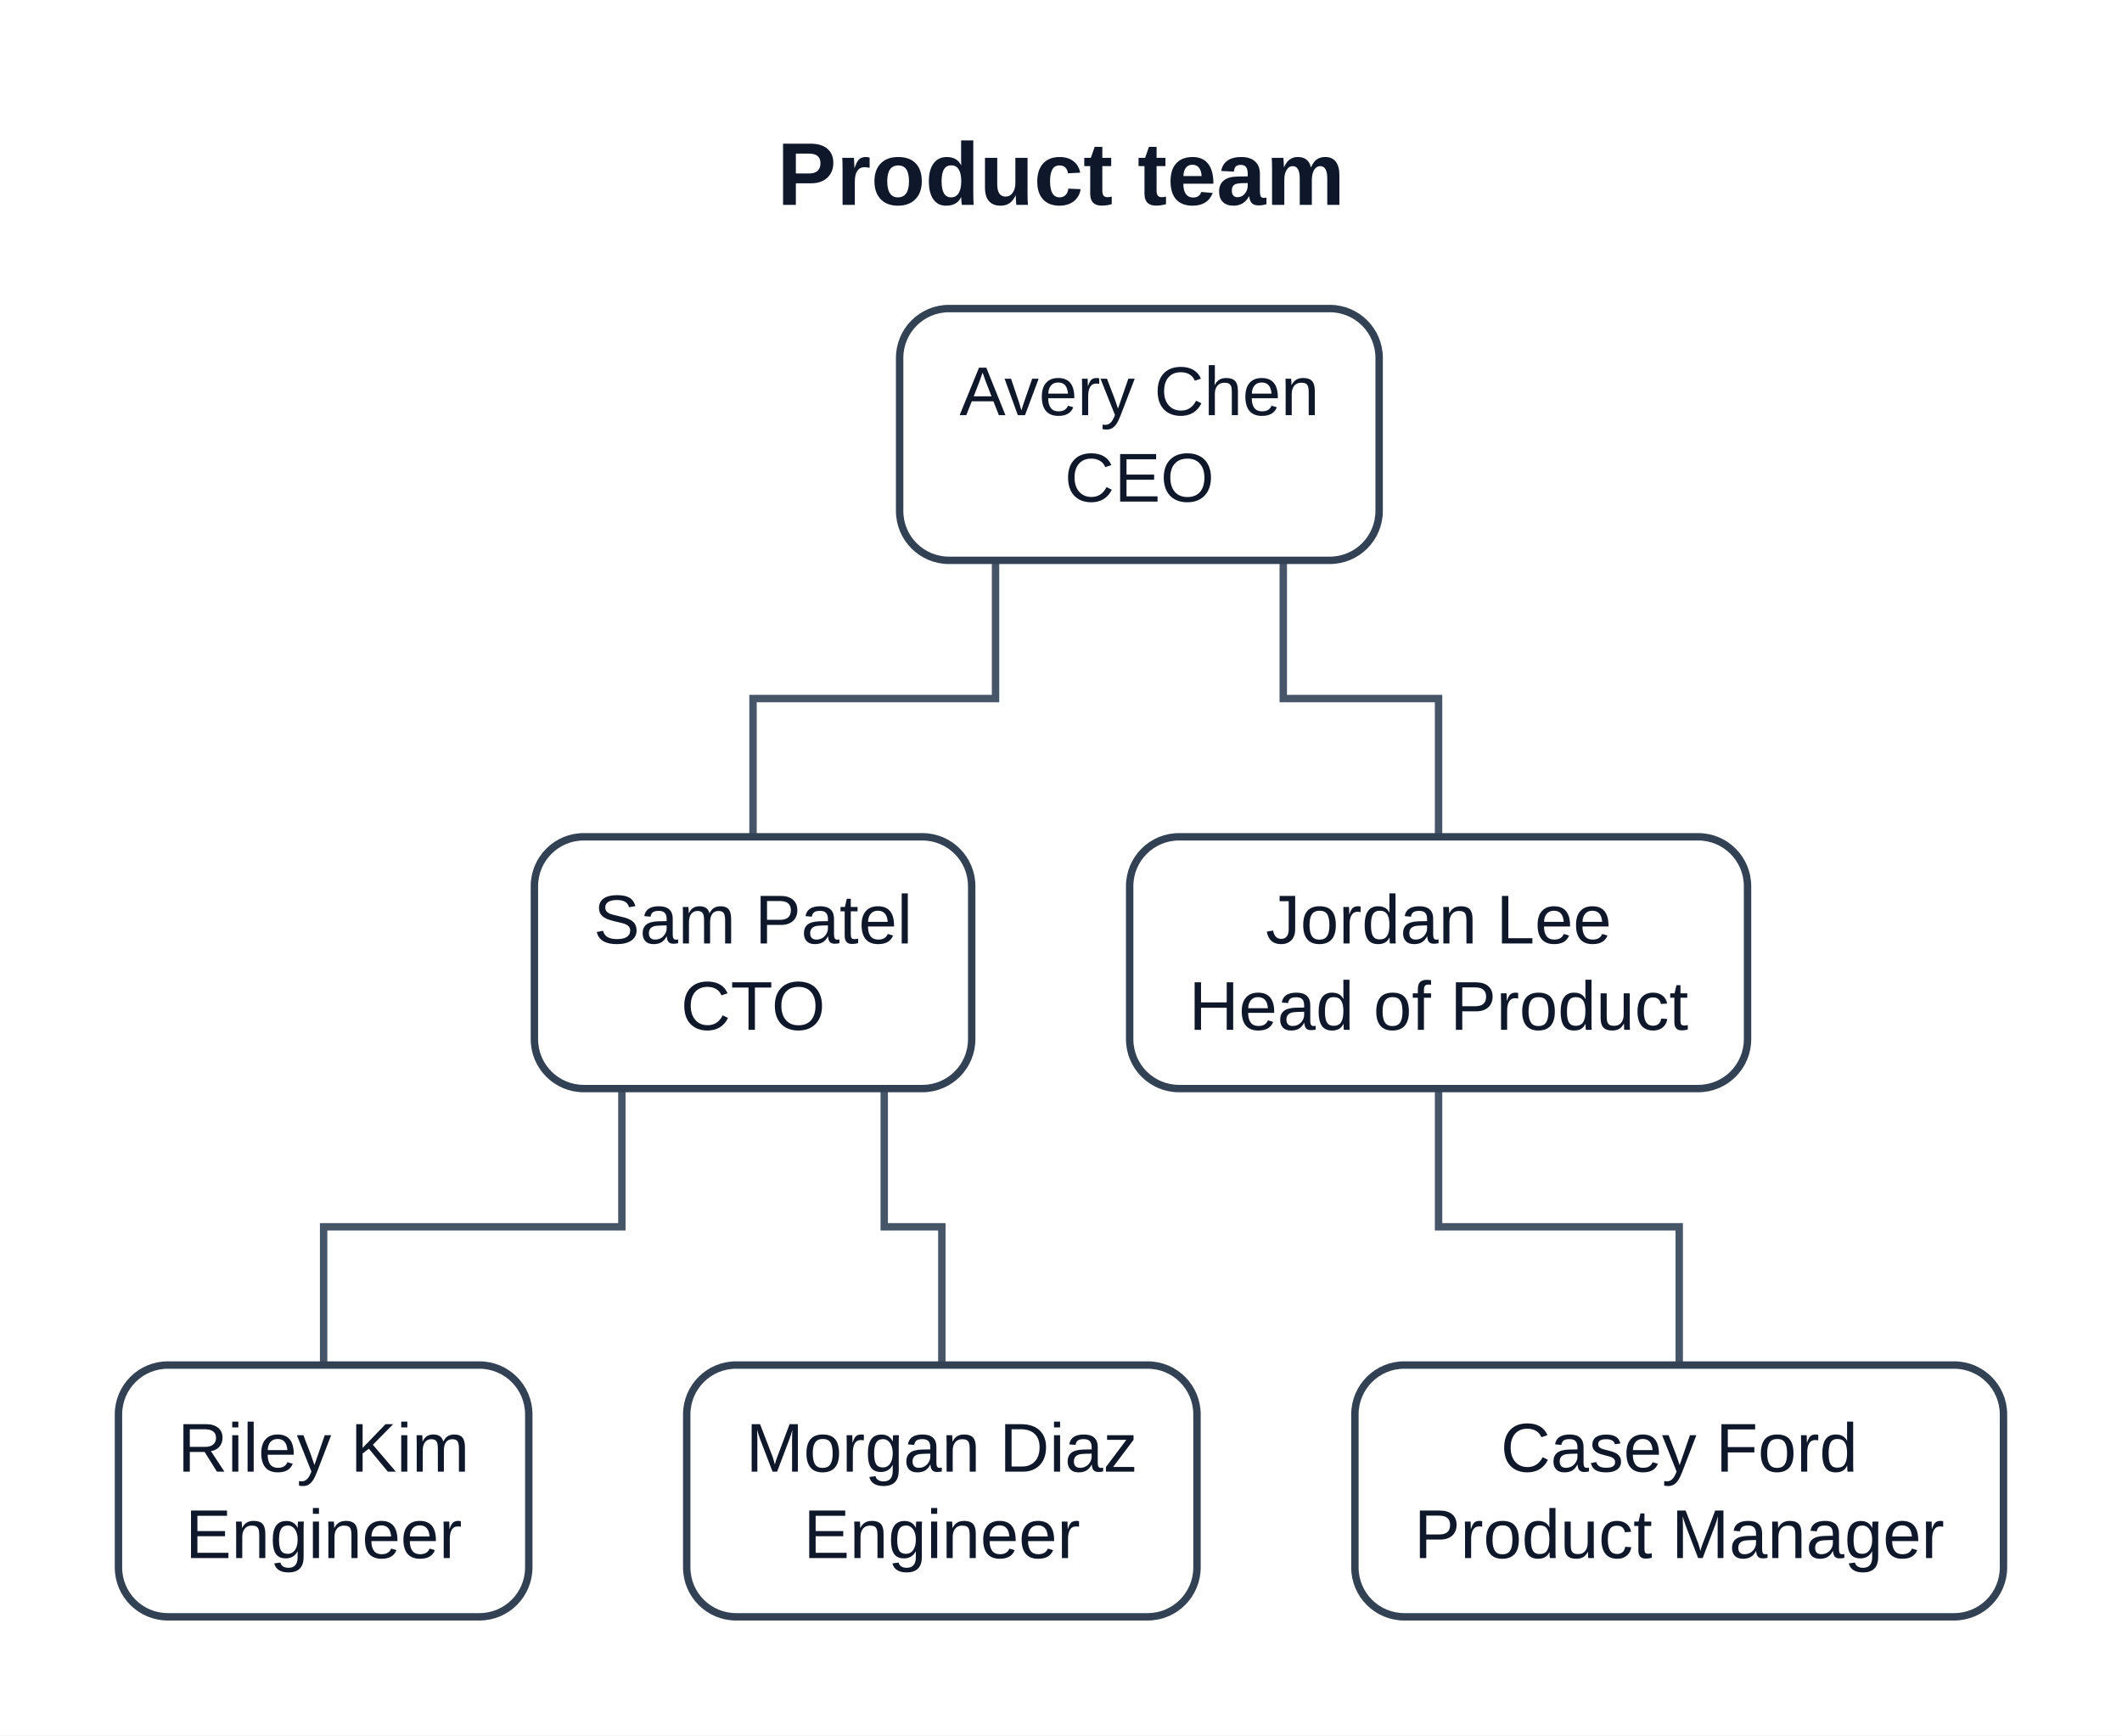
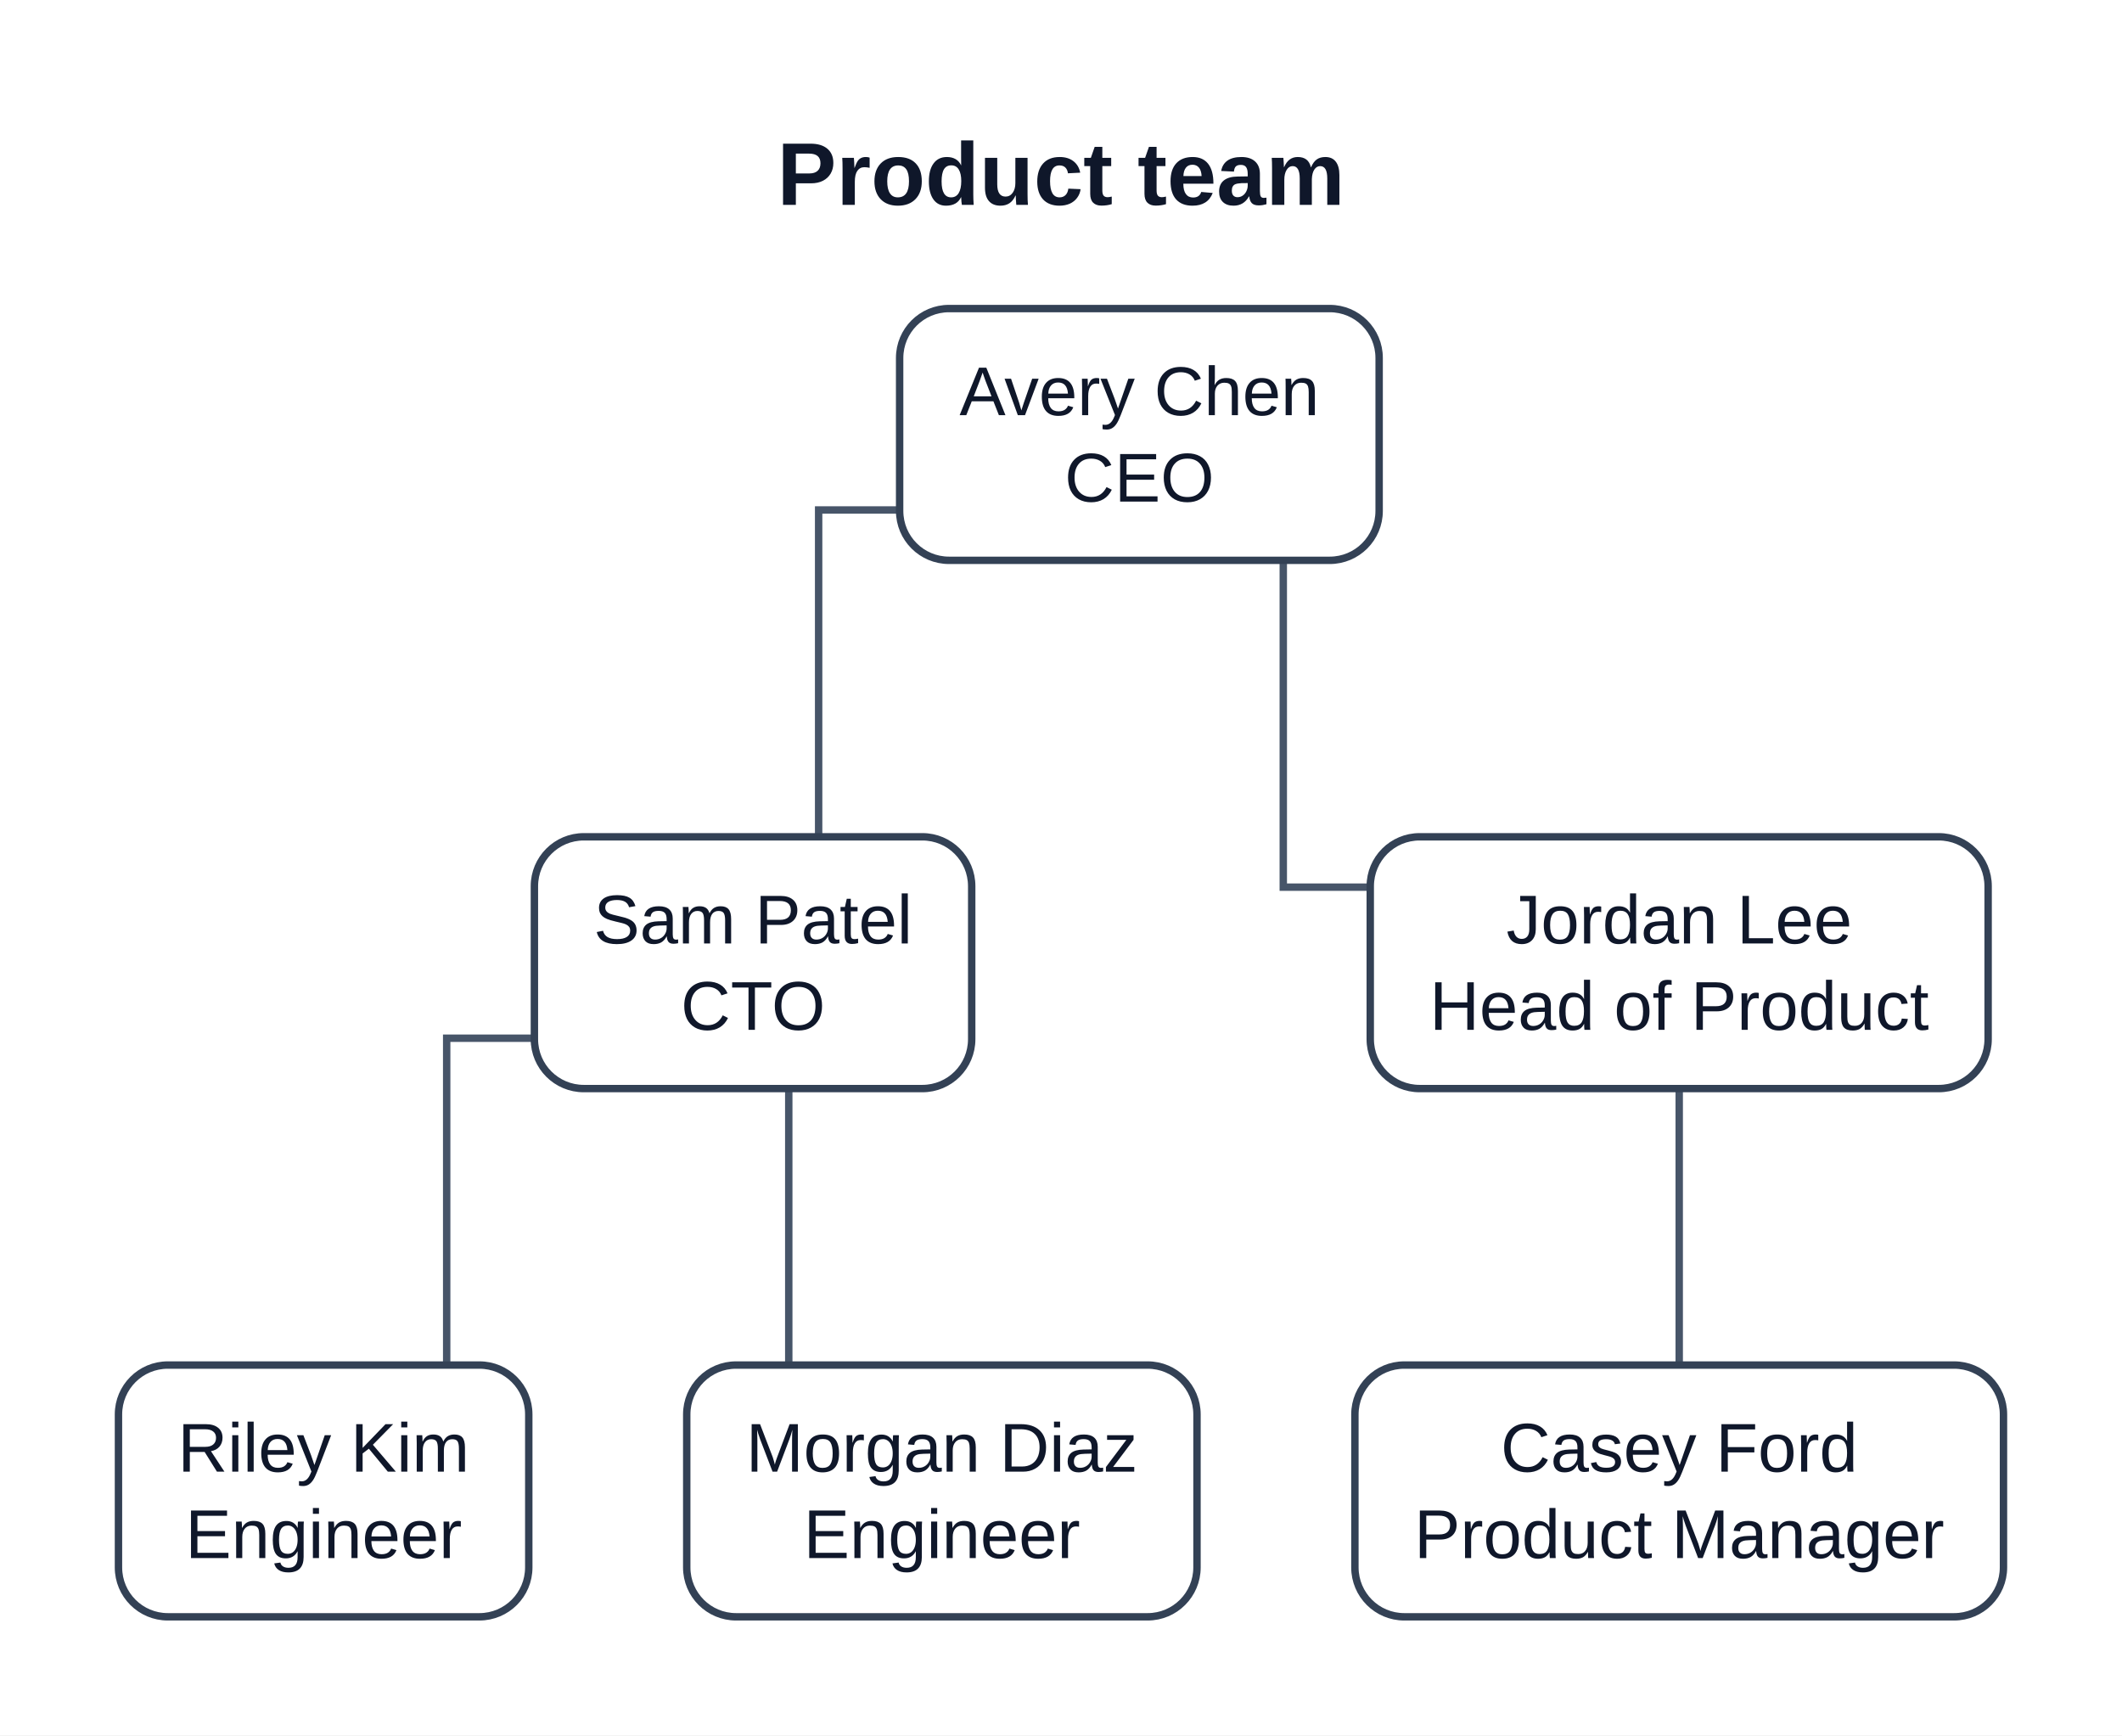
<svg xmlns="http://www.w3.org/2000/svg" version="1.1" width="429.88" height="351.5" viewBox="0 0 429.88 351.5" class="jtd jtd-orgchart">
  <defs>
    <marker id="jtd-arrow" viewBox="0 0 10 10" refX="10" refY="5" markerWidth="9" markerHeight="9" markerUnits="userSpaceOnUse" orient="auto">
      <path d="M0 0L10 5L0 10Z" fill="#475569" />
    </marker>
  </defs>
  <rect width="429.88" height="351.5" fill="#ffffff" />
  <g font-family="Arial, 'Liberation Sans', Helvetica, sans-serif" font-size="14" fill="#0f172a" style="font-kerning:none;font-variant-ligatures:none">
    <text x="214.94" y="41.49" text-anchor="middle" font-size="18" font-weight="bold" class="jtd-title">Product team</text>
    <g transform="translate(24 62.5)">
      <g id="e-edge:1" class="jtd-edge">
-         <path d="M177.68 51L177.68 79L128.55 79L128.55 107" fill="none" stroke="#475569" stroke-width="1.5" />
+         <path d="M158.25 40.8L141.84 40.8L141.84 107" fill="none" stroke="#475569" stroke-width="1.5" />
      </g>
      <g id="e-edge:2" class="jtd-edge">
-         <path d="M235.97 51L235.97 79L267.43 79L267.43 107" fill="none" stroke="#475569" stroke-width="1.5" />
+         <path d="M235.97 51L235.97 117.2L253.59 117.2" fill="none" stroke="#475569" stroke-width="1.5" />
      </g>
      <g id="e-edge:3" class="jtd-edge">
-         <path d="M101.98 158L101.98 186L41.56 186L41.56 214" fill="none" stroke="#475569" stroke-width="1.5" />
+         <path d="M84.26 147.8L66.49 147.8L66.49 214" fill="none" stroke="#475569" stroke-width="1.5" />
      </g>
      <g id="e-edge:4" class="jtd-edge">
-         <path d="M155.13 158L155.13 186L166.8 186L166.8 214" fill="none" stroke="#475569" stroke-width="1.5" />
+         <path d="M135.79 158L135.79 214" fill="none" stroke="#475569" stroke-width="1.5" />
      </g>
      <g id="e-edge:5" class="jtd-edge">
-         <path d="M267.43 158L267.43 186L316.18 186L316.18 214" fill="none" stroke="#475569" stroke-width="1.5" />
+         <path d="M316.18 158L316.18 214" fill="none" stroke="#475569" stroke-width="1.5" />
      </g>
      <g id="n-ceo" class="jtd-node jtd-shape-card" transform="translate(158.25 0)">
        <path d="M10 0H87.14A10 10 0 0 1 97.14 10V41A10 10 0 0 1 87.14 51H10A10 10 0 0 1 0 41V10A10 10 0 0 1 10 0Z" fill="#ffffff" stroke="#334155" stroke-width="1.5" />
        <text x="48.57" y="21.6" text-anchor="middle">Avery Chen</text>
        <text x="48.57" y="39.1" text-anchor="middle">CEO</text>
      </g>
      <g id="n-cto" class="jtd-node jtd-shape-card" transform="translate(84.26 107)">
        <path d="M10 0H78.59A10 10 0 0 1 88.59 10V41A10 10 0 0 1 78.59 51H10A10 10 0 0 1 0 41V10A10 10 0 0 1 10 0Z" fill="#ffffff" stroke="#334155" stroke-width="1.5" />
        <text x="44.29" y="21.6" text-anchor="middle">Sam Patel</text>
        <text x="44.29" y="39.1" text-anchor="middle">CTO</text>
      </g>
-       <g id="n-cpo" class="jtd-node jtd-shape-card" transform="translate(204.85 107)">
+       <g id="n-cpo" class="jtd-node jtd-shape-card" transform="translate(253.59 107)">
        <path d="M10 0H115.17A10 10 0 0 1 125.17 10V41A10 10 0 0 1 115.17 51H10A10 10 0 0 1 0 41V10A10 10 0 0 1 10 0Z" fill="#ffffff" stroke="#334155" stroke-width="1.5" />
        <text x="62.59" y="21.6" text-anchor="middle">Jordan Lee</text>
        <text x="62.59" y="39.1" text-anchor="middle">Head of Product</text>
      </g>
      <g id="n-eng1" class="jtd-node jtd-shape-card" transform="translate(0 214)">
        <path d="M10 0H73.12A10 10 0 0 1 83.12 10V41A10 10 0 0 1 73.12 51H10A10 10 0 0 1 0 41V10A10 10 0 0 1 10 0Z" fill="#ffffff" stroke="#334155" stroke-width="1.5" />
        <text x="41.56" y="21.6" text-anchor="middle">Riley Kim</text>
        <text x="41.56" y="39.1" text-anchor="middle">Engineer</text>
      </g>
      <g id="n-eng2" class="jtd-node jtd-shape-card" transform="translate(115.12 214)">
        <path d="M10 0H93.37A10 10 0 0 1 103.37 10V41A10 10 0 0 1 93.37 51H10A10 10 0 0 1 0 41V10A10 10 0 0 1 10 0Z" fill="#ffffff" stroke="#334155" stroke-width="1.5" />
        <text x="51.68" y="21.6" text-anchor="middle">Morgan Diaz</text>
        <text x="51.68" y="39.1" text-anchor="middle">Engineer</text>
      </g>
      <g id="n-pm" class="jtd-node jtd-shape-card" transform="translate(250.48 214)">
        <path d="M10 0H121.39A10 10 0 0 1 131.39 10V41A10 10 0 0 1 121.39 51H10A10 10 0 0 1 0 41V10A10 10 0 0 1 10 0Z" fill="#ffffff" stroke="#334155" stroke-width="1.5" />
        <text x="65.7" y="21.6" text-anchor="middle">Casey Ford</text>
        <text x="65.7" y="39.1" text-anchor="middle">Product Manager</text>
      </g>
    </g>
  </g>
</svg>
